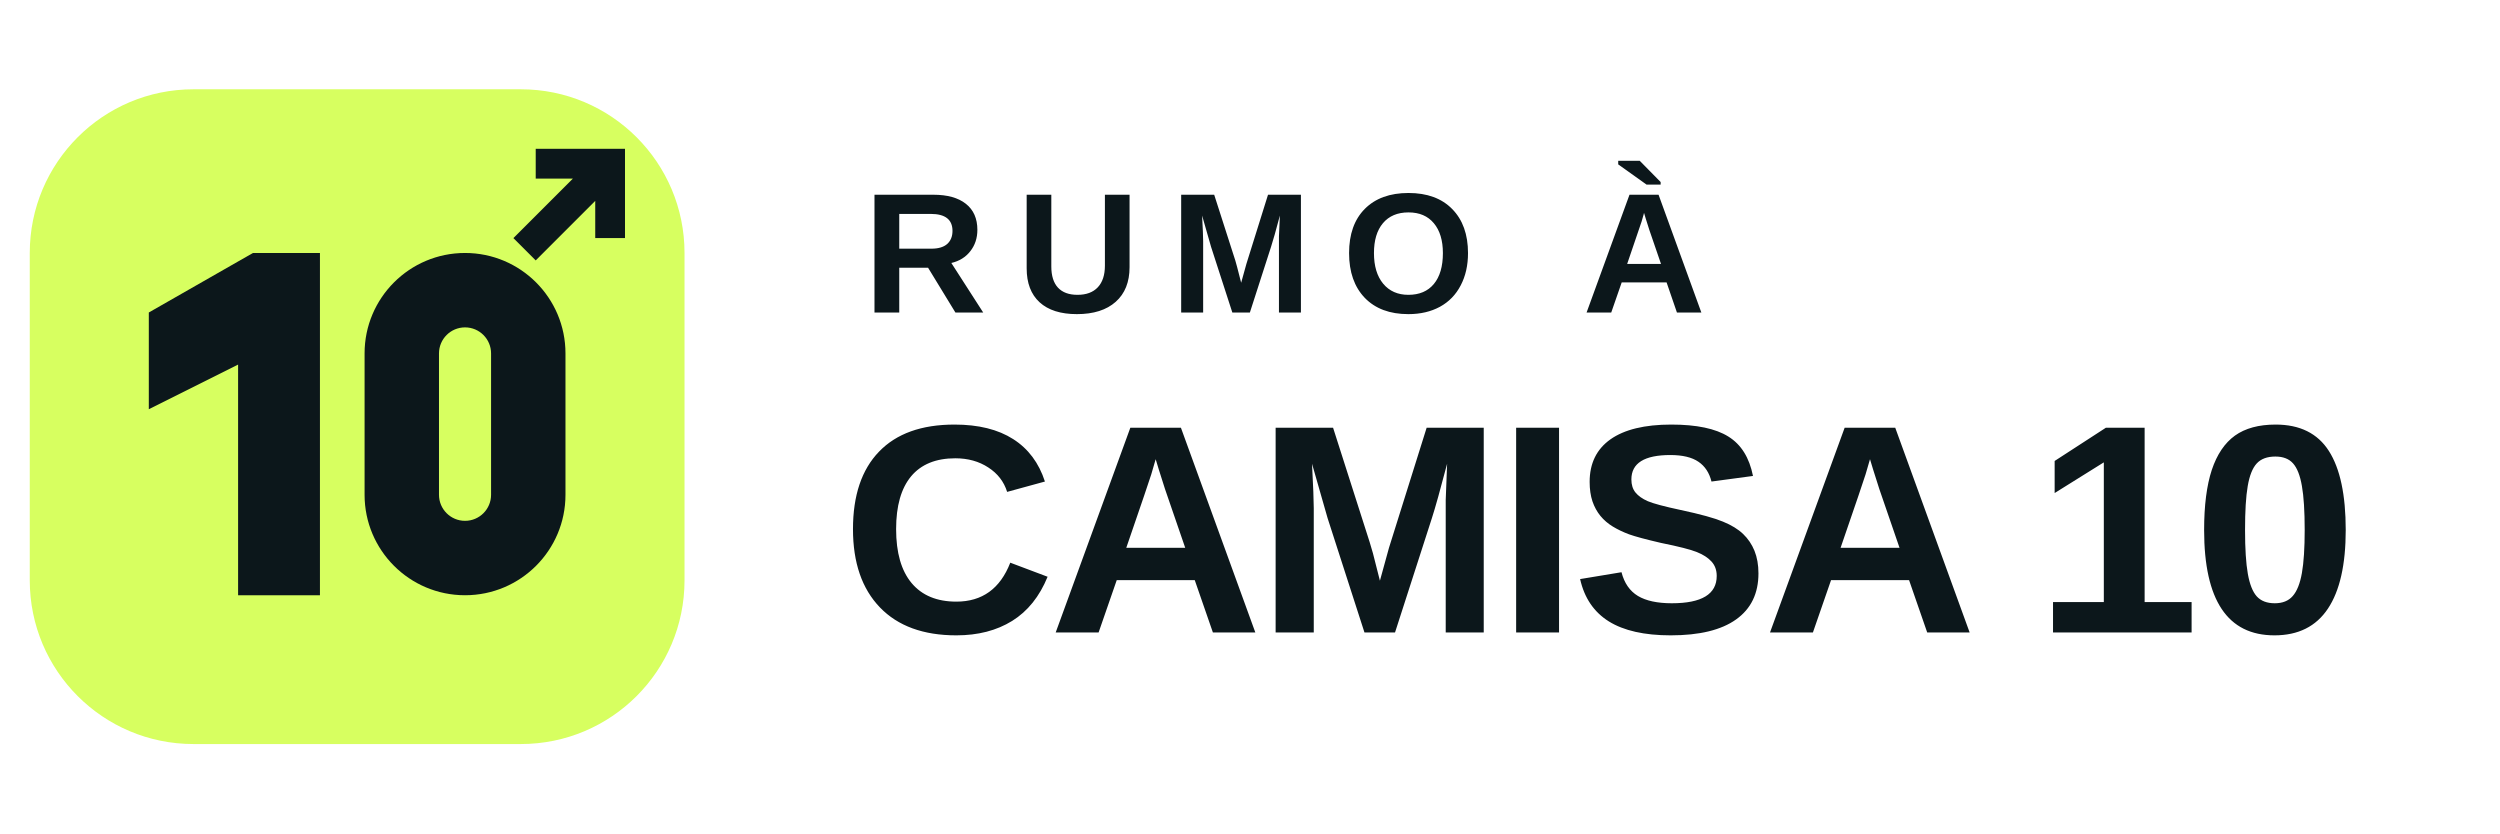
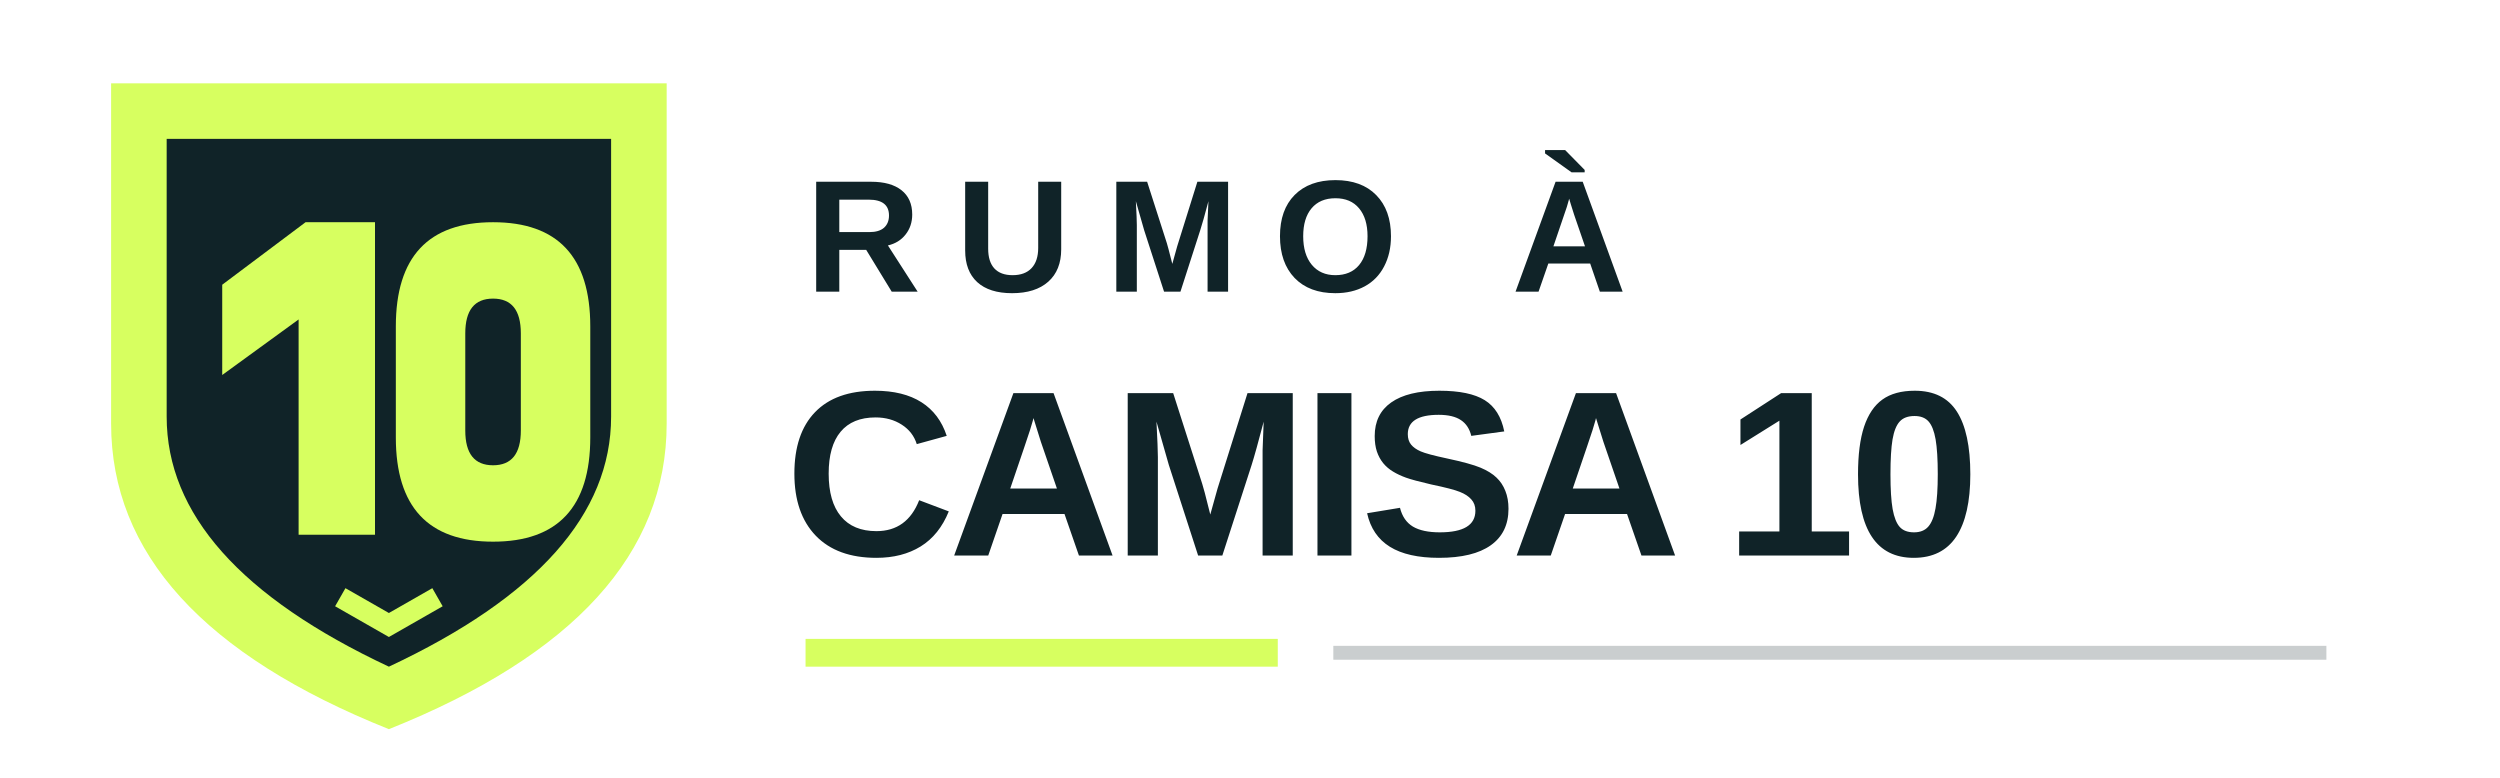
- <svg xmlns="http://www.w3.org/2000/svg" viewBox="0 0 336 112" role="img" aria-label="Rumo à Camisa 10">
-   <g transform="translate(0 8)">
-     <rect x="4" y="4" width="88" height="88" rx="22" fill="#D7FF60" />
-     <path d="M20 34L34 26H43V72H32V41L20 47Z" fill="#0C171B" />
-     <rect x="49" y="26" width="27" height="46" rx="13.5" fill="#0C171B" />
-     <rect x="59" y="36" width="7" height="26" rx="3.5" fill="#D7FF60" />
-     <path d="M72 12H84V24H80V19L72 27L69 24L77 16H72Z" fill="#0C171B" />
+ <svg xmlns="http://www.w3.org/2000/svg" viewBox="0 0 360 112" role="img" aria-label="Rumo à Camisa 10">
+   <path d="M16 12H96V61Q96 89 56 105 16 89 16 61Z" fill="#d7ff60" />
+   <path d="M24 20H88V60Q88 81 56 96 24 81 24 60Z" fill="#102328" />
+   <path d="m32 41 12-9h10v45H43V46l-11 8Z" fill="#d7ff60" />
+   <path fill-rule="evenodd" d="M71 32q14 0 14 15v16q0 15-14 15T57 63V47q0-15 14-15Zm0 11q-4 0-4 5v14q0 5 4 5t4-5V48q0-5-4-5Z" fill="#d7ff60" />
+   <path d="m49 86 7 4 7-4" fill="none" stroke="#d7ff60" stroke-width="3" />
+   <g fill="#102328" font-family="Segoe UI,Arial,sans-serif" font-weight="900">
+     <text x="116" y="42" font-size="23" letter-spacing="5">RUMO À</text>
+     <text x="113" y="80" font-size="34" letter-spacing="-1">CAMISA 10</text>
  </g>
-   <g fill="#0C171B" font-family="Segoe UI,Arial,sans-serif" font-weight="800">
-     <text x="116" y="42" font-size="23" letter-spacing="4">RUMO À</text>
-     <text x="113" y="85" font-size="40" letter-spacing="-1">CAMISA 10</text>
-   </g>
+   <path d="M116 94h68" stroke="#d7ff60" stroke-width="4" />
+   <path d="M192 94h143" stroke="#102328" stroke-opacity=".22" stroke-width="2" />
</svg>
